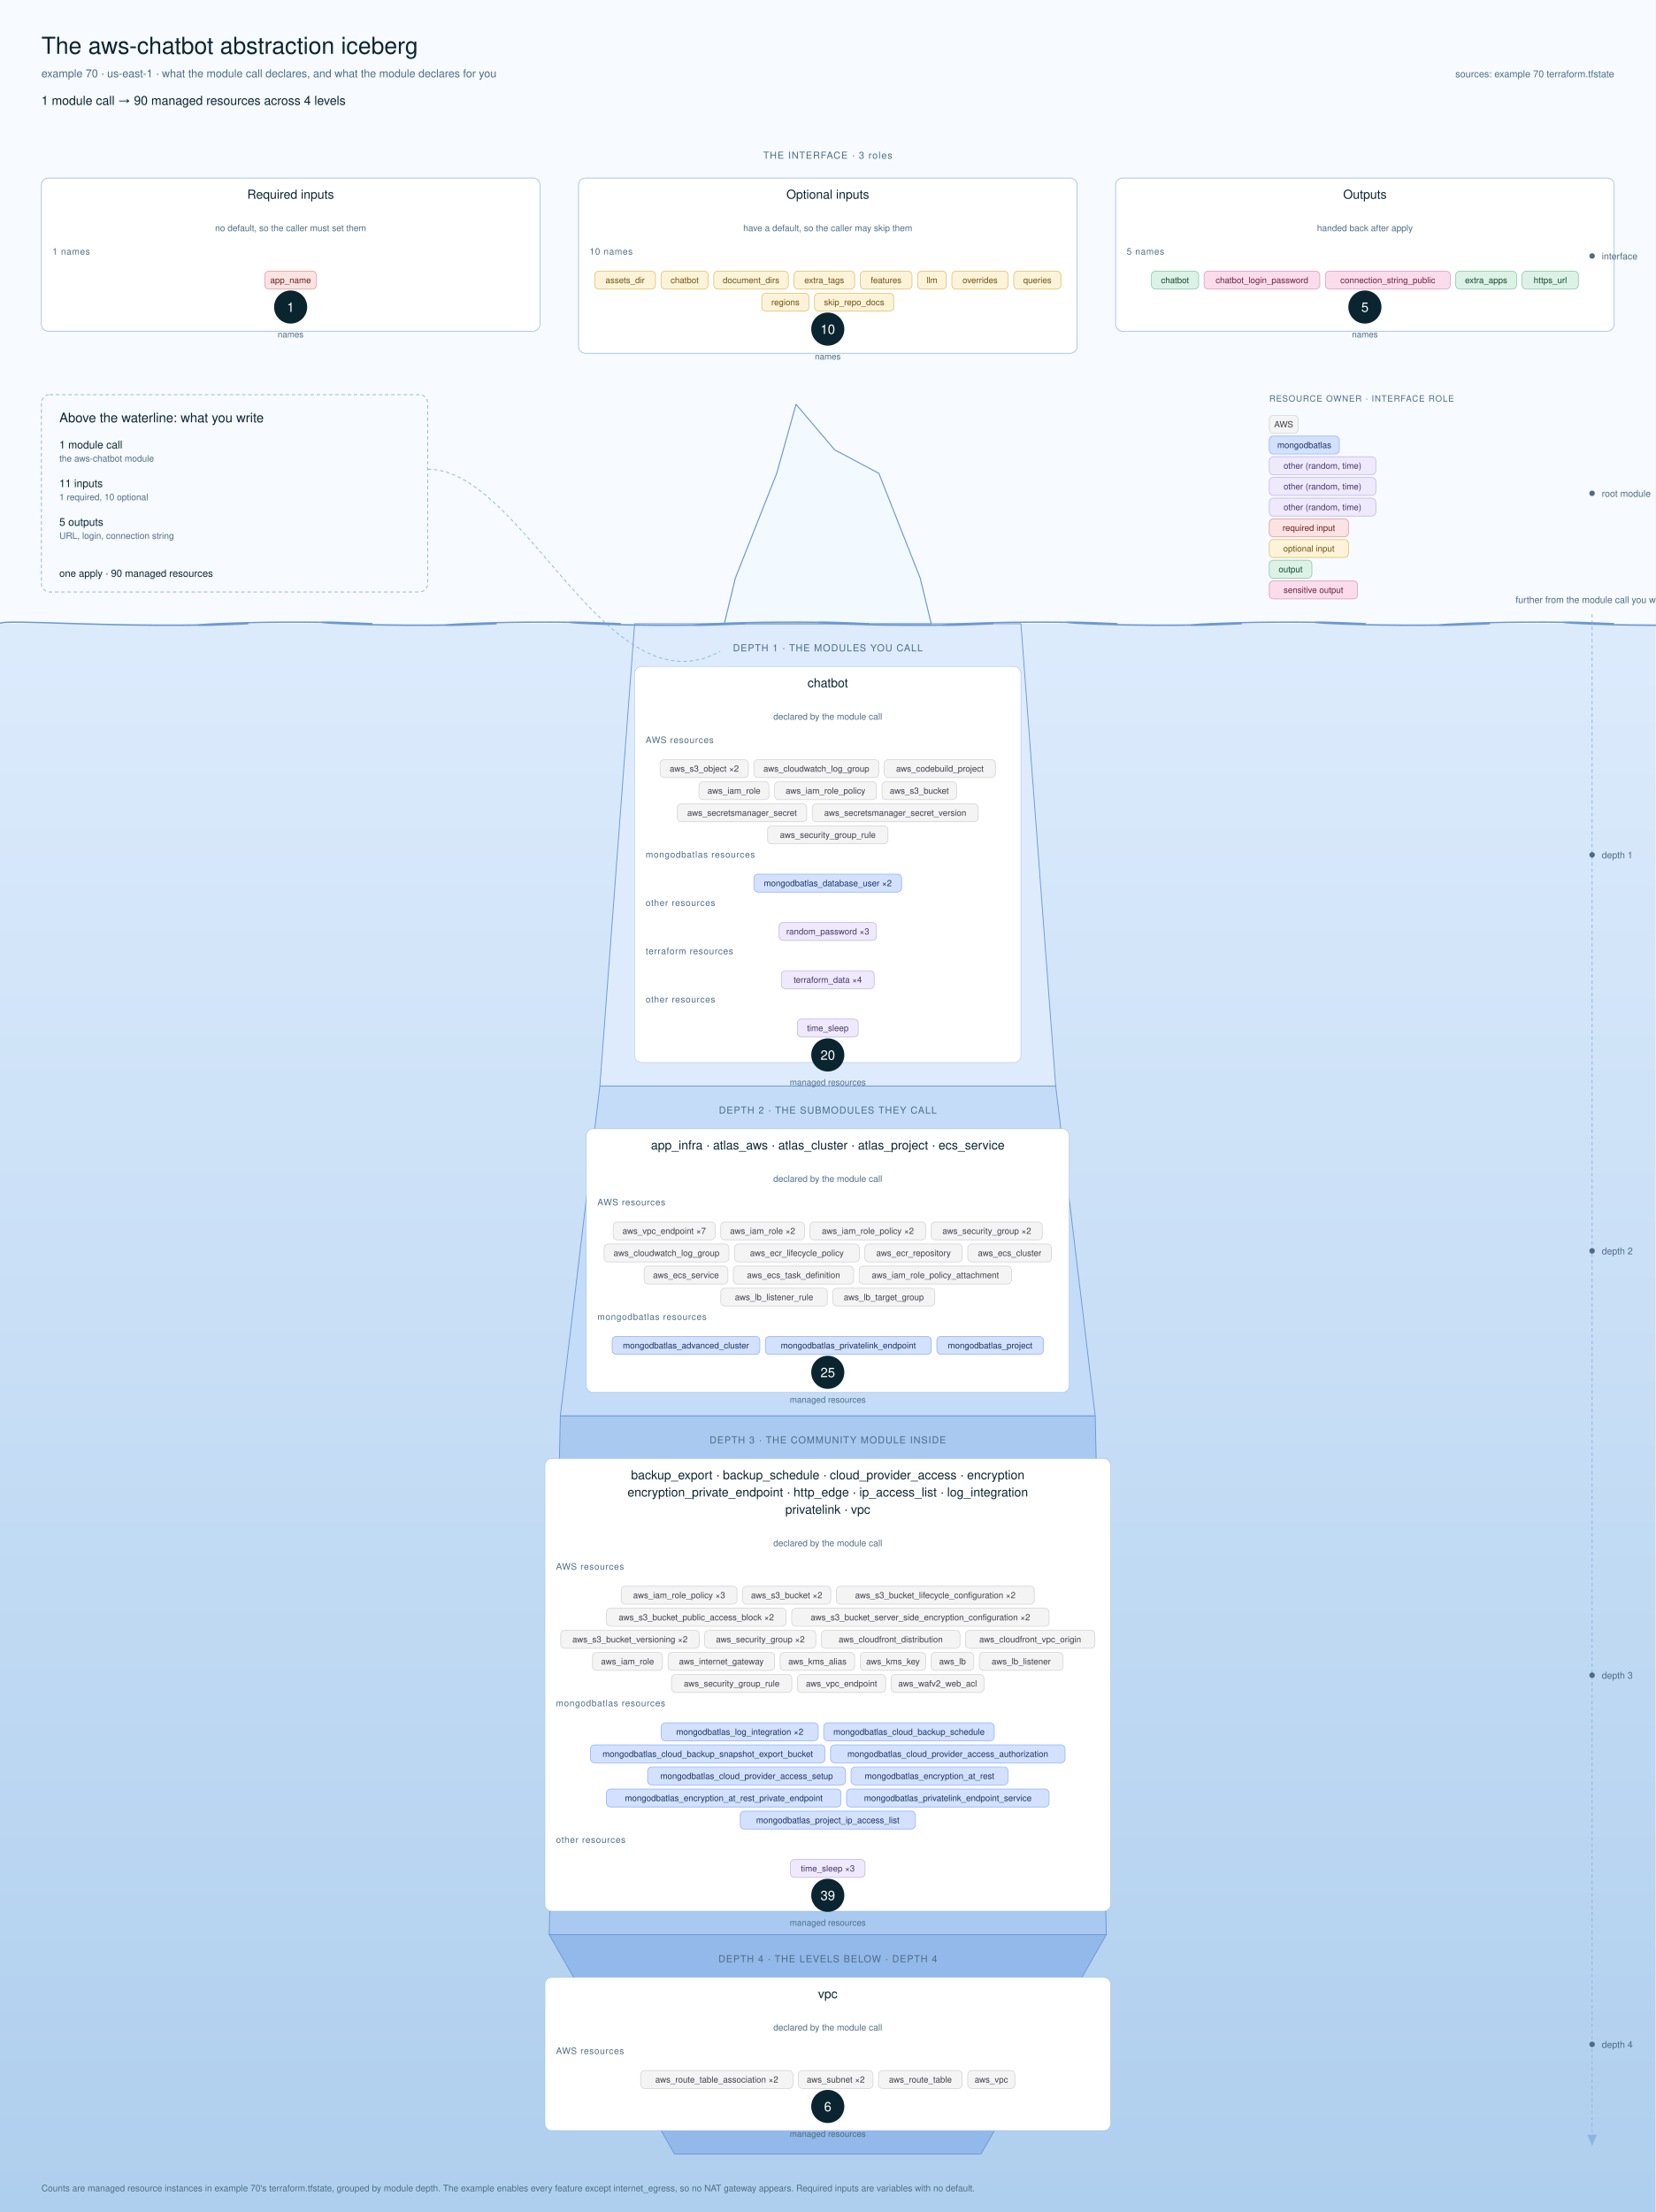
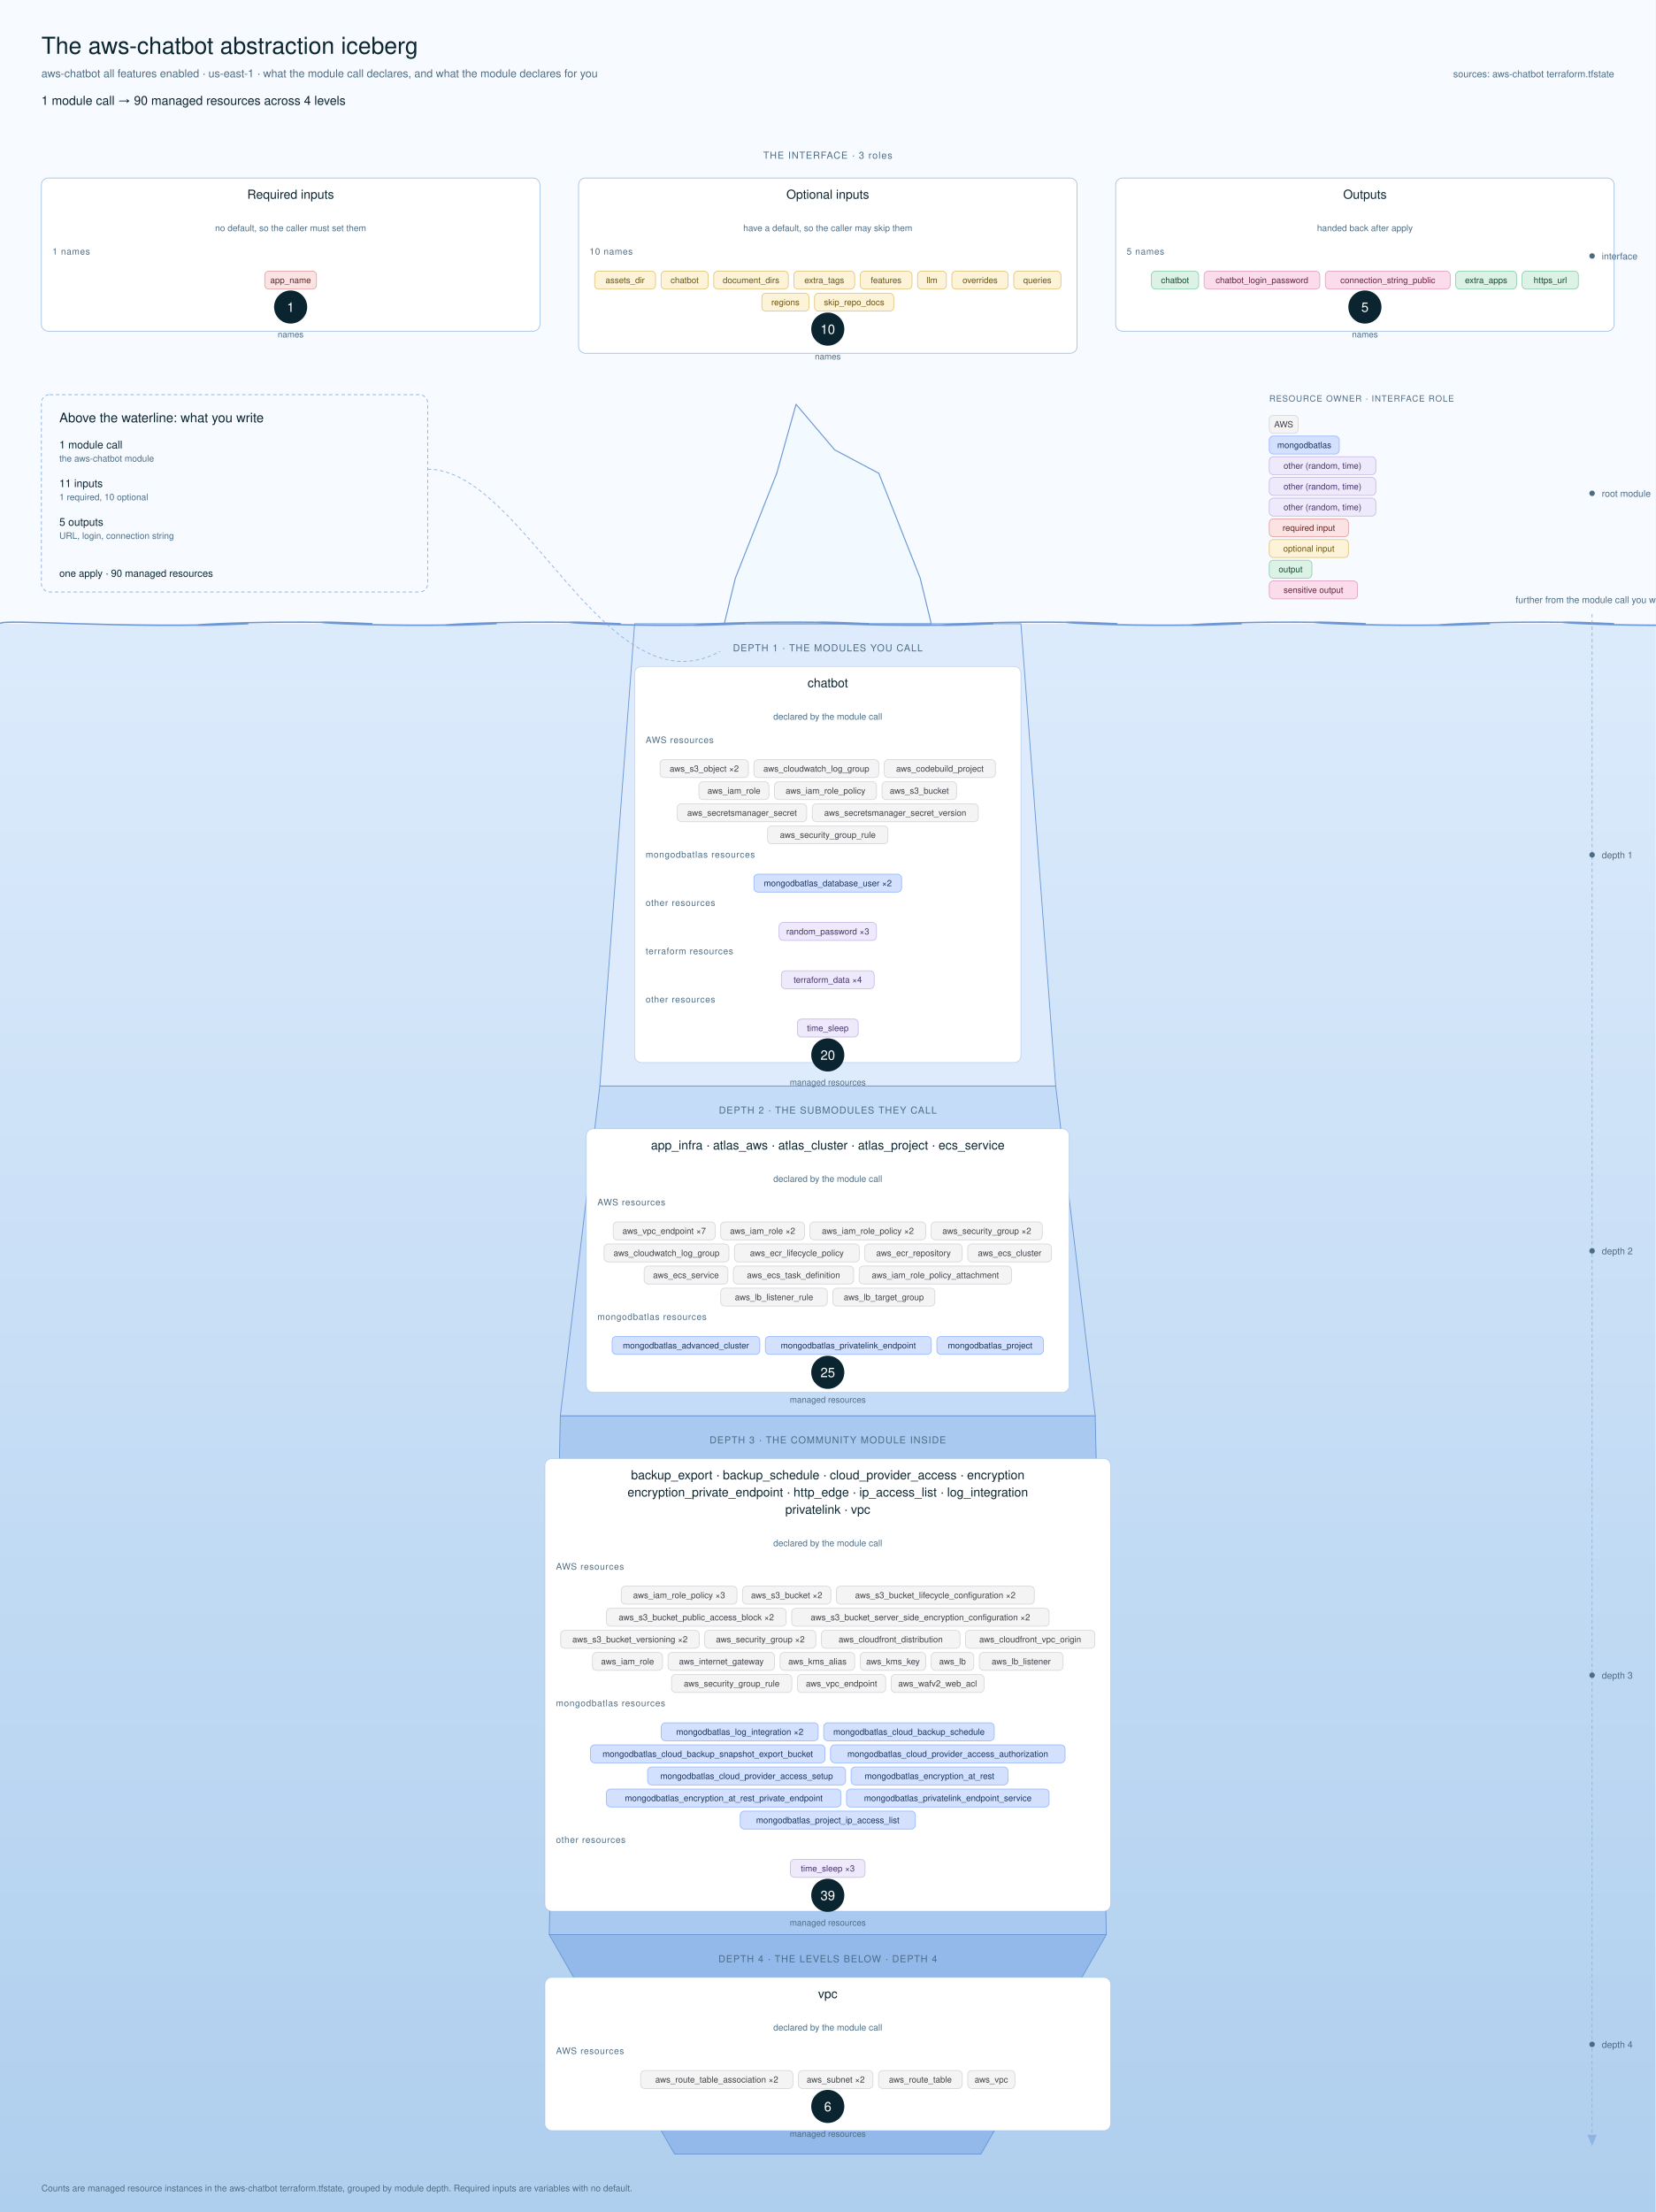
<svg xmlns="http://www.w3.org/2000/svg" width="2400" viewBox="0 0 2400 3206" font-family="Helvetica, Arial, sans-serif" role="img">
  <rect width="2400" height="3206" fill="#F7FAFF" />
  <defs>
    <linearGradient id="water" x1="0" y1="0" x2="0" y2="1">
      <stop offset="0" stop-color="#DCEBFC" />
      <stop offset="1" stop-color="#AFCFEE" />
    </linearGradient>
  </defs>
  <rect x="0" y="904" width="2400" height="2302" fill="url(#water)" />
  <polygon points="796.2,2804.0 977.9,3122.0 1422.1,3122.0 1603.8,2804.0" fill="#93B8EA" stroke="#6C97D4" stroke-width="1.2" stroke-linejoin="round" />
  <polygon points="812.3,2052.0 796.2,2804.0 1603.8,2804.0 1587.7,2052.0" fill="#A9C9F1" stroke="#6C97D4" stroke-width="1.2" stroke-linejoin="round" />
  <polygon points="869.6,1574.0 812.3,2052.0 1587.7,2052.0 1530.4,1574.0" fill="#C4DCF8" stroke="#6C97D4" stroke-width="1.2" stroke-linejoin="round" />
  <polygon points="920.0,904.0 869.6,1574.0 1530.4,1574.0 1480.0,904.0" fill="#DDEBFD" stroke="#6C97D4" stroke-width="1.2" stroke-linejoin="round" />
  <polygon points="1050.0,904.0 1066.0,838.0 1126.0,686.0 1154.0,586.0 1210.0,652.0 1274.0,686.0 1334.0,838.0 1350.0,904.0" fill="#F2F9FF" stroke="#6C97D4" stroke-width="1.5" stroke-linejoin="round" />
  <text x="1200.0" y="230.0" text-anchor="middle" font-size="14" fill="#4C6C83" font-weight="500" letter-spacing="0.08em">THE INTERFACE  ·  3 roles</text>
  <rect x="60.0" y="258.0" width="722.7" height="222.0" rx="10" fill="#FFFFFF" fill-opacity="1" stroke-opacity="1" stroke="#8FB4E0" stroke-width="0.9" />
  <text x="421.3" y="288.0" text-anchor="middle" font-size="18" fill="#0B2530" font-weight="500">Required inputs</text>
  <text x="421.3" y="335.0" text-anchor="middle" font-size="13" fill="#4C6C83">no default, so the caller must set them</text>
  <text x="76.0" y="369.0" text-anchor="start" font-size="13" fill="#4C6C83" font-weight="500" letter-spacing="0.06em">1 names</text>
  <rect x="383.8" y="393.0" width="75.0" height="26" rx="6" fill="#FBE3E3" stroke="#E39A9A" />
  <text x="421.3" y="410.4" text-anchor="middle" font-size="12.5" fill="#6B2020">app_name</text>
  <circle cx="421.333" cy="445" r="24" fill="#0B2530" />
  <text x="421.3" y="452.0" text-anchor="middle" font-size="19" fill="#FFFFFF" font-weight="500">1</text>
  <text x="421.3" y="489.0" text-anchor="middle" font-size="12.5" fill="#4C6C83">names</text>
  <rect x="838.7" y="258.0" width="722.7" height="254.0" rx="10" fill="#FFFFFF" fill-opacity="1" stroke-opacity="1" stroke="#8FB4E0" stroke-width="0.9" />
  <text x="1200.0" y="288.0" text-anchor="middle" font-size="18" fill="#0B2530" font-weight="500">Optional inputs</text>
  <text x="1200.0" y="335.0" text-anchor="middle" font-size="13" fill="#4C6C83">have a default, so the caller may skip them</text>
  <text x="854.7" y="369.0" text-anchor="start" font-size="13" fill="#4C6C83" font-weight="500" letter-spacing="0.06em">10 names</text>
  <rect x="862.1" y="393.0" width="88.2" height="26" rx="6" fill="#FDF3D8" stroke="#E0C070" />
  <text x="906.2" y="410.4" text-anchor="middle" font-size="12.5" fill="#6B5210">assets_dir</text>
  <rect x="958.3" y="393.0" width="68.4" height="26" rx="6" fill="#FDF3D8" stroke="#E0C070" />
  <text x="992.5" y="410.4" text-anchor="middle" font-size="12.5" fill="#6B5210">chatbot</text>
  <rect x="1034.7" y="393.0" width="108.1" height="26" rx="6" fill="#FDF3D8" stroke="#E0C070" />
  <text x="1088.8" y="410.4" text-anchor="middle" font-size="12.5" fill="#6B5210">document_dirs</text>
  <rect x="1150.8" y="393.0" width="88.2" height="26" rx="6" fill="#FDF3D8" stroke="#E0C070" />
  <text x="1194.9" y="410.4" text-anchor="middle" font-size="12.5" fill="#6B5210">extra_tags</text>
  <rect x="1247.1" y="393.0" width="75.0" height="26" rx="6" fill="#FDF3D8" stroke="#E0C070" />
  <text x="1284.6" y="410.4" text-anchor="middle" font-size="12.5" fill="#6B5210">features</text>
  <rect x="1330.1" y="393.0" width="41.9" height="26" rx="6" fill="#FDF3D8" stroke="#E0C070" />
  <text x="1351.0" y="410.4" text-anchor="middle" font-size="12.5" fill="#6B5210">llm</text>
  <rect x="1379.9" y="393.0" width="81.6" height="26" rx="6" fill="#FDF3D8" stroke="#E0C070" />
  <text x="1420.8" y="410.4" text-anchor="middle" font-size="12.5" fill="#6B5210">overrides</text>
  <rect x="1469.6" y="393.0" width="68.4" height="26" rx="6" fill="#FDF3D8" stroke="#E0C070" />
  <text x="1503.8" y="410.4" text-anchor="middle" font-size="12.5" fill="#6B5210">queries</text>
  <rect x="1104.4" y="425.0" width="68.4" height="26" rx="6" fill="#FDF3D8" stroke="#E0C070" />
  <text x="1138.6" y="442.4" text-anchor="middle" font-size="12.5" fill="#6B5210">regions</text>
  <rect x="1180.8" y="425.0" width="114.8" height="26" rx="6" fill="#FDF3D8" stroke="#E0C070" />
  <text x="1238.2" y="442.4" text-anchor="middle" font-size="12.5" fill="#6B5210">skip_repo_docs</text>
  <circle cx="1200.0" cy="477" r="24" fill="#0B2530" />
  <text x="1200.0" y="484.0" text-anchor="middle" font-size="19" fill="#FFFFFF" font-weight="500">10</text>
  <text x="1200.0" y="521.0" text-anchor="middle" font-size="12.5" fill="#4C6C83">names</text>
  <rect x="1617.3" y="258.0" width="722.7" height="222.0" rx="10" fill="#FFFFFF" fill-opacity="1" stroke-opacity="1" stroke="#8FB4E0" stroke-width="0.9" />
  <text x="1978.7" y="288.0" text-anchor="middle" font-size="18" fill="#0B2530" font-weight="500">Outputs</text>
  <text x="1978.7" y="335.0" text-anchor="middle" font-size="13" fill="#4C6C83">handed back after apply</text>
  <text x="1633.3" y="369.0" text-anchor="start" font-size="13" fill="#4C6C83" font-weight="500" letter-spacing="0.06em">5 names</text>
  <rect x="1669.2" y="393.0" width="68.4" height="26" rx="6" fill="#DDF2E6" stroke="#87C9A5" />
  <text x="1703.4" y="410.4" text-anchor="middle" font-size="12.5" fill="#0E4A2C">chatbot</text>
  <rect x="1745.5" y="393.0" width="167.8" height="26" rx="6" fill="#FADCEA" stroke="#DF9BBF" />
  <text x="1829.4" y="410.4" text-anchor="middle" font-size="12.5" fill="#6B1F45">chatbot_login_password</text>
  <rect x="1921.3" y="393.0" width="181.0" height="26" rx="6" fill="#FADCEA" stroke="#DF9BBF" />
  <text x="2011.8" y="410.4" text-anchor="middle" font-size="12.5" fill="#6B1F45">connection_string_public</text>
  <rect x="2110.3" y="393.0" width="88.2" height="26" rx="6" fill="#DDF2E6" stroke="#87C9A5" />
  <text x="2154.4" y="410.4" text-anchor="middle" font-size="12.5" fill="#0E4A2C">extra_apps</text>
  <rect x="2206.5" y="393.0" width="81.6" height="26" rx="6" fill="#DDF2E6" stroke="#87C9A5" />
  <text x="2247.4" y="410.4" text-anchor="middle" font-size="12.5" fill="#0E4A2C">https_url</text>
  <circle cx="1978.667" cy="445" r="24" fill="#0B2530" />
  <text x="1978.7" y="452.0" text-anchor="middle" font-size="19" fill="#FFFFFF" font-weight="500">5</text>
  <text x="1978.7" y="489.0" text-anchor="middle" font-size="12.5" fill="#4C6C83">names</text>
  <text x="1200.0" y="944.0" text-anchor="middle" font-size="14" fill="#4C6C83" font-weight="500" letter-spacing="0.08em">DEPTH 1  ·  THE MODULES YOU CALL</text>
  <rect x="920.0" y="966.0" width="560.0" height="574.0" rx="10" fill="#FFFFFF" stroke="#8FB4E0" stroke-width="0.9" stroke-opacity="0.6" />
  <text x="1200.0" y="996.0" text-anchor="middle" font-size="18" fill="#0B2530" font-weight="500">chatbot</text>
  <text x="1200.0" y="1043.0" text-anchor="middle" font-size="13" fill="#4C6C83">declared by the module call</text>
  <text x="936.0" y="1077.0" text-anchor="start" font-size="13" fill="#4C6C83" font-weight="500" letter-spacing="0.06em">AWS resources</text>
  <rect x="956.9" y="1101.0" width="128.0" height="26" rx="6" fill="#F4F4F5" stroke="#D4D4D8" />
  <text x="1020.9" y="1118.4" text-anchor="middle" font-size="12.5" fill="#3F3F46">aws_s3_object ×2</text>
  <rect x="1092.9" y="1101.0" width="181.0" height="26" rx="6" fill="#F4F4F5" stroke="#D4D4D8" />
  <text x="1183.4" y="1118.4" text-anchor="middle" font-size="12.5" fill="#3F3F46">aws_cloudwatch_log_group</text>
  <rect x="1281.9" y="1101.0" width="161.1" height="26" rx="6" fill="#F4F4F5" stroke="#D4D4D8" />
  <text x="1362.5" y="1118.4" text-anchor="middle" font-size="12.5" fill="#3F3F46">aws_codebuild_project</text>
  <rect x="1013.2" y="1133.0" width="101.5" height="26" rx="6" fill="#F4F4F5" stroke="#D4D4D8" />
  <text x="1064.0" y="1150.4" text-anchor="middle" font-size="12.5" fill="#3F3F46">aws_iam_role</text>
  <rect x="1122.8" y="1133.0" width="147.9" height="26" rx="6" fill="#F4F4F5" stroke="#D4D4D8" />
  <text x="1196.7" y="1150.4" text-anchor="middle" font-size="12.5" fill="#3F3F46">aws_iam_role_policy</text>
  <rect x="1278.6" y="1133.0" width="108.1" height="26" rx="6" fill="#F4F4F5" stroke="#D4D4D8" />
  <text x="1332.7" y="1150.4" text-anchor="middle" font-size="12.5" fill="#3F3F46">aws_s3_bucket</text>
  <rect x="981.9" y="1165.0" width="187.6" height="26" rx="6" fill="#F4F4F5" stroke="#D4D4D8" />
  <text x="1075.7" y="1182.4" text-anchor="middle" font-size="12.5" fill="#3F3F46">aws_secretsmanager_secret</text>
  <rect x="1177.5" y="1165.0" width="240.6" height="26" rx="6" fill="#F4F4F5" stroke="#D4D4D8" />
  <text x="1297.8" y="1182.4" text-anchor="middle" font-size="12.5" fill="#3F3F46">aws_secretsmanager_secret_version</text>
  <rect x="1112.8" y="1197.0" width="174.4" height="26" rx="6" fill="#F4F4F5" stroke="#D4D4D8" />
  <text x="1200.0" y="1214.4" text-anchor="middle" font-size="12.5" fill="#3F3F46">aws_security_group_rule</text>
  <text x="936.0" y="1243.0" text-anchor="start" font-size="13" fill="#4C6C83" font-weight="500" letter-spacing="0.06em">mongodbatlas resources</text>
  <rect x="1092.9" y="1267.0" width="214.1" height="26" rx="6" fill="#D3E1FF" stroke="#90B3FF" />
  <text x="1200.0" y="1284.4" text-anchor="middle" font-size="12.5" fill="#17325C">mongodbatlas_database_user ×2</text>
  <text x="936.0" y="1313.0" text-anchor="start" font-size="13" fill="#4C6C83" font-weight="500" letter-spacing="0.06em">other resources</text>
  <rect x="1129.4" y="1337.0" width="141.2" height="26" rx="6" fill="#EFEAFB" stroke="#C4B5E8" />
  <text x="1200.0" y="1354.4" text-anchor="middle" font-size="12.5" fill="#43326B">random_password ×3</text>
  <text x="936.0" y="1383.0" text-anchor="start" font-size="13" fill="#4C6C83" font-weight="500" letter-spacing="0.06em">terraform resources</text>
  <rect x="1132.7" y="1407.0" width="134.6" height="26" rx="6" fill="#EFEAFB" stroke="#C4B5E8" />
  <text x="1200.0" y="1424.4" text-anchor="middle" font-size="12.5" fill="#43326B">terraform_data ×4</text>
  <text x="936.0" y="1453.0" text-anchor="start" font-size="13" fill="#4C6C83" font-weight="500" letter-spacing="0.06em">other resources</text>
  <rect x="1155.9" y="1477.0" width="88.2" height="26" rx="6" fill="#EFEAFB" stroke="#C4B5E8" />
  <text x="1200.0" y="1494.4" text-anchor="middle" font-size="12.5" fill="#43326B">time_sleep</text>
  <circle cx="1200.0" cy="1529" r="24" fill="#0B2530" />
  <text x="1200.0" y="1536.0" text-anchor="middle" font-size="19" fill="#FFFFFF" font-weight="500">20</text>
  <text x="1200.0" y="1573.0" text-anchor="middle" font-size="12.5" fill="#4C6C83">managed resources</text>
  <text x="1200.0" y="1614.0" text-anchor="middle" font-size="14" fill="#4C6C83" font-weight="500" letter-spacing="0.08em">DEPTH 2  ·  THE SUBMODULES THEY CALL</text>
  <rect x="850.0" y="1636.0" width="700.0" height="382.0" rx="10" fill="#FFFFFF" stroke="#8FB4E0" stroke-width="0.9" stroke-opacity="0.6" />
  <text x="1200.0" y="1666.0" text-anchor="middle" font-size="18" fill="#0B2530" font-weight="500">app_infra · atlas_aws · atlas_cluster · atlas_project · ecs_service</text>
  <text x="1200.0" y="1713.0" text-anchor="middle" font-size="13" fill="#4C6C83">declared by the module call</text>
  <text x="866.0" y="1747.0" text-anchor="start" font-size="13" fill="#4C6C83" font-weight="500" letter-spacing="0.06em">AWS resources</text>
  <rect x="888.9" y="1771.0" width="147.9" height="26" rx="6" fill="#F4F4F5" stroke="#D4D4D8" />
  <text x="962.9" y="1788.4" text-anchor="middle" font-size="12.5" fill="#3F3F46">aws_vpc_endpoint ×7</text>
  <rect x="1044.8" y="1771.0" width="121.4" height="26" rx="6" fill="#F4F4F5" stroke="#D4D4D8" />
  <text x="1105.5" y="1788.4" text-anchor="middle" font-size="12.5" fill="#3F3F46">aws_iam_role ×2</text>
  <rect x="1174.2" y="1771.0" width="167.8" height="26" rx="6" fill="#F4F4F5" stroke="#D4D4D8" />
  <text x="1258.1" y="1788.4" text-anchor="middle" font-size="12.5" fill="#3F3F46">aws_iam_role_policy ×2</text>
  <rect x="1349.9" y="1771.0" width="161.1" height="26" rx="6" fill="#F4F4F5" stroke="#D4D4D8" />
  <text x="1430.5" y="1788.4" text-anchor="middle" font-size="12.5" fill="#3F3F46">aws_security_group ×2</text>
  <rect x="875.7" y="1803.0" width="181.0" height="26" rx="6" fill="#F4F4F5" stroke="#D4D4D8" />
  <text x="966.2" y="1820.4" text-anchor="middle" font-size="12.5" fill="#3F3F46">aws_cloudwatch_log_group</text>
  <rect x="1064.7" y="1803.0" width="181.0" height="26" rx="6" fill="#F4F4F5" stroke="#D4D4D8" />
  <text x="1155.2" y="1820.4" text-anchor="middle" font-size="12.5" fill="#3F3F46">aws_ecr_lifecycle_policy</text>
  <rect x="1253.7" y="1803.0" width="141.2" height="26" rx="6" fill="#F4F4F5" stroke="#D4D4D8" />
  <text x="1324.3" y="1820.4" text-anchor="middle" font-size="12.5" fill="#3F3F46">aws_ecr_repository</text>
  <rect x="1402.9" y="1803.0" width="121.4" height="26" rx="6" fill="#F4F4F5" stroke="#D4D4D8" />
  <text x="1463.6" y="1820.4" text-anchor="middle" font-size="12.5" fill="#3F3F46">aws_ecs_cluster</text>
  <rect x="933.8" y="1835.0" width="121.4" height="26" rx="6" fill="#F4F4F5" stroke="#D4D4D8" />
  <text x="994.4" y="1852.4" text-anchor="middle" font-size="12.5" fill="#3F3F46">aws_ecs_service</text>
  <rect x="1063.1" y="1835.0" width="174.4" height="26" rx="6" fill="#F4F4F5" stroke="#D4D4D8" />
  <text x="1150.3" y="1852.4" text-anchor="middle" font-size="12.5" fill="#3F3F46">aws_ecs_task_definition</text>
  <rect x="1245.5" y="1835.0" width="220.8" height="26" rx="6" fill="#F4F4F5" stroke="#D4D4D8" />
  <text x="1355.9" y="1852.4" text-anchor="middle" font-size="12.5" fill="#3F3F46">aws_iam_role_policy_attachment</text>
  <rect x="1044.8" y="1867.0" width="154.5" height="26" rx="6" fill="#F4F4F5" stroke="#D4D4D8" />
  <text x="1122.1" y="1884.4" text-anchor="middle" font-size="12.5" fill="#3F3F46">aws_lb_listener_rule</text>
  <rect x="1207.3" y="1867.0" width="147.9" height="26" rx="6" fill="#F4F4F5" stroke="#D4D4D8" />
  <text x="1281.2" y="1884.4" text-anchor="middle" font-size="12.5" fill="#3F3F46">aws_lb_target_group</text>
  <text x="866.0" y="1913.0" text-anchor="start" font-size="13" fill="#4C6C83" font-weight="500" letter-spacing="0.06em">mongodbatlas resources</text>
  <rect x="887.4" y="1937.0" width="214.1" height="26" rx="6" fill="#D3E1FF" stroke="#90B3FF" />
  <text x="994.4" y="1954.4" text-anchor="middle" font-size="12.5" fill="#17325C">mongodbatlas_advanced_cluster</text>
  <rect x="1109.5" y="1937.0" width="240.6" height="26" rx="6" fill="#D3E1FF" stroke="#90B3FF" />
  <text x="1229.8" y="1954.4" text-anchor="middle" font-size="12.5" fill="#17325C">mongodbatlas_privatelink_endpoint</text>
  <rect x="1358.1" y="1937.0" width="154.5" height="26" rx="6" fill="#D3E1FF" stroke="#90B3FF" />
  <text x="1435.4" y="1954.4" text-anchor="middle" font-size="12.5" fill="#17325C">mongodbatlas_project</text>
  <circle cx="1200.0" cy="1989" r="24" fill="#0B2530" />
  <text x="1200.0" y="1996.0" text-anchor="middle" font-size="19" fill="#FFFFFF" font-weight="500">25</text>
  <text x="1200.0" y="2033.0" text-anchor="middle" font-size="12.5" fill="#4C6C83">managed resources</text>
  <text x="1200.0" y="2092.0" text-anchor="middle" font-size="14" fill="#4C6C83" font-weight="500" letter-spacing="0.08em">DEPTH 3  ·  THE COMMUNITY MODULE INSIDE</text>
  <rect x="790.0" y="2114.0" width="820.0" height="656.0" rx="10" fill="#FFFFFF" stroke="#8FB4E0" stroke-width="0.9" stroke-opacity="0.6" />
  <text x="1200.0" y="2144.0" text-anchor="middle" font-size="18" fill="#0B2530" font-weight="500">backup_export · backup_schedule · cloud_provider_access · encryption</text>
  <text x="1200.0" y="2169.0" text-anchor="middle" font-size="18" fill="#0B2530" font-weight="500">encryption_private_endpoint · http_edge · ip_access_list · log_integration</text>
  <text x="1200.0" y="2194.0" text-anchor="middle" font-size="18" fill="#0B2530" font-weight="500">privatelink · vpc</text>
  <text x="1200.0" y="2241.0" text-anchor="middle" font-size="13" fill="#4C6C83">declared by the module call</text>
  <text x="806.0" y="2275.0" text-anchor="start" font-size="13" fill="#4C6C83" font-weight="500" letter-spacing="0.06em">AWS resources</text>
  <rect x="900.6" y="2299.0" width="167.8" height="26" rx="6" fill="#F4F4F5" stroke="#D4D4D8" />
  <text x="984.5" y="2316.4" text-anchor="middle" font-size="12.5" fill="#3F3F46">aws_iam_role_policy ×3</text>
  <rect x="1076.4" y="2299.0" width="128.0" height="26" rx="6" fill="#F4F4F5" stroke="#D4D4D8" />
  <text x="1140.4" y="2316.4" text-anchor="middle" font-size="12.5" fill="#3F3F46">aws_s3_bucket ×2</text>
  <rect x="1212.4" y="2299.0" width="287.0" height="26" rx="6" fill="#F4F4F5" stroke="#D4D4D8" />
  <text x="1355.9" y="2316.4" text-anchor="middle" font-size="12.5" fill="#3F3F46">aws_s3_bucket_lifecycle_configuration ×2</text>
  <rect x="879.2" y="2331.0" width="260.5" height="26" rx="6" fill="#F4F4F5" stroke="#D4D4D8" />
  <text x="1009.4" y="2348.4" text-anchor="middle" font-size="12.5" fill="#3F3F46">aws_s3_bucket_public_access_block ×2</text>
  <rect x="1147.7" y="2331.0" width="373.1" height="26" rx="6" fill="#F4F4F5" stroke="#D4D4D8" />
  <text x="1334.2" y="2348.4" text-anchor="middle" font-size="12.5" fill="#3F3F46">aws_s3_bucket_server_side_encryption_configuration ×2</text>
  <rect x="812.8" y="2363.0" width="200.9" height="26" rx="6" fill="#F4F4F5" stroke="#D4D4D8" />
  <text x="913.2" y="2380.4" text-anchor="middle" font-size="12.5" fill="#3F3F46">aws_s3_bucket_versioning ×2</text>
  <rect x="1021.6" y="2363.0" width="161.1" height="26" rx="6" fill="#F4F4F5" stroke="#D4D4D8" />
  <text x="1102.2" y="2380.4" text-anchor="middle" font-size="12.5" fill="#3F3F46">aws_security_group ×2</text>
  <rect x="1190.8" y="2363.0" width="200.9" height="26" rx="6" fill="#F4F4F5" stroke="#D4D4D8" />
  <text x="1291.2" y="2380.4" text-anchor="middle" font-size="12.5" fill="#3F3F46">aws_cloudfront_distribution</text>
  <rect x="1399.6" y="2363.0" width="187.6" height="26" rx="6" fill="#F4F4F5" stroke="#D4D4D8" />
  <text x="1493.4" y="2380.4" text-anchor="middle" font-size="12.5" fill="#3F3F46">aws_cloudfront_vpc_origin</text>
  <rect x="858.9" y="2395.0" width="101.5" height="26" rx="6" fill="#F4F4F5" stroke="#D4D4D8" />
  <text x="909.7" y="2412.4" text-anchor="middle" font-size="12.5" fill="#3F3F46">aws_iam_role</text>
  <rect x="968.4" y="2395.0" width="154.5" height="26" rx="6" fill="#F4F4F5" stroke="#D4D4D8" />
  <text x="1045.7" y="2412.4" text-anchor="middle" font-size="12.5" fill="#3F3F46">aws_internet_gateway</text>
  <rect x="1130.9" y="2395.0" width="108.1" height="26" rx="6" fill="#F4F4F5" stroke="#D4D4D8" />
  <text x="1185.0" y="2412.4" text-anchor="middle" font-size="12.5" fill="#3F3F46">aws_kms_alias</text>
  <rect x="1247.1" y="2395.0" width="94.9" height="26" rx="6" fill="#F4F4F5" stroke="#D4D4D8" />
  <text x="1294.5" y="2412.4" text-anchor="middle" font-size="12.5" fill="#3F3F46">aws_kms_key</text>
  <rect x="1349.9" y="2395.0" width="61.8" height="26" rx="6" fill="#F4F4F5" stroke="#D4D4D8" />
  <text x="1380.8" y="2412.4" text-anchor="middle" font-size="12.5" fill="#3F3F46">aws_lb</text>
  <rect x="1419.7" y="2395.0" width="121.4" height="26" rx="6" fill="#F4F4F5" stroke="#D4D4D8" />
  <text x="1480.4" y="2412.4" text-anchor="middle" font-size="12.5" fill="#3F3F46">aws_lb_listener</text>
  <rect x="973.5" y="2427.0" width="174.4" height="26" rx="6" fill="#F4F4F5" stroke="#D4D4D8" />
  <text x="1060.7" y="2444.4" text-anchor="middle" font-size="12.5" fill="#3F3F46">aws_security_group_rule</text>
  <rect x="1155.9" y="2427.0" width="128.0" height="26" rx="6" fill="#F4F4F5" stroke="#D4D4D8" />
  <text x="1219.9" y="2444.4" text-anchor="middle" font-size="12.5" fill="#3F3F46">aws_vpc_endpoint</text>
  <rect x="1291.9" y="2427.0" width="134.6" height="26" rx="6" fill="#F4F4F5" stroke="#D4D4D8" />
  <text x="1359.2" y="2444.4" text-anchor="middle" font-size="12.5" fill="#3F3F46">aws_wafv2_web_acl</text>
  <text x="806.0" y="2473.0" text-anchor="start" font-size="13" fill="#4C6C83" font-weight="500" letter-spacing="0.06em">mongodbatlas resources</text>
  <rect x="958.7" y="2497.0" width="227.4" height="26" rx="6" fill="#D3E1FF" stroke="#90B3FF" />
  <text x="1072.4" y="2514.4" text-anchor="middle" font-size="12.5" fill="#17325C">mongodbatlas_log_integration ×2</text>
  <rect x="1194.1" y="2497.0" width="247.2" height="26" rx="6" fill="#D3E1FF" stroke="#90B3FF" />
  <text x="1317.7" y="2514.4" text-anchor="middle" font-size="12.5" fill="#17325C">mongodbatlas_cloud_backup_schedule</text>
  <rect x="856.0" y="2529.0" width="340.0" height="26" rx="6" fill="#D3E1FF" stroke="#90B3FF" />
  <text x="1026.0" y="2546.4" text-anchor="middle" font-size="12.5" fill="#17325C">mongodbatlas_cloud_backup_snapshot_export_bucket</text>
  <rect x="1204.0" y="2529.0" width="340.0" height="26" rx="6" fill="#D3E1FF" stroke="#90B3FF" />
  <text x="1374.0" y="2546.4" text-anchor="middle" font-size="12.5" fill="#17325C">mongodbatlas_cloud_provider_access_authorization</text>
  <rect x="938.8" y="2561.0" width="287.0" height="26" rx="6" fill="#D3E1FF" stroke="#90B3FF" />
  <text x="1082.3" y="2578.4" text-anchor="middle" font-size="12.5" fill="#17325C">mongodbatlas_cloud_provider_access_setup</text>
  <rect x="1233.8" y="2561.0" width="227.4" height="26" rx="6" fill="#D3E1FF" stroke="#90B3FF" />
  <text x="1347.5" y="2578.4" text-anchor="middle" font-size="12.5" fill="#17325C">mongodbatlas_encryption_at_rest</text>
  <rect x="879.2" y="2593.0" width="340.0" height="26" rx="6" fill="#D3E1FF" stroke="#90B3FF" />
  <text x="1049.2" y="2610.4" text-anchor="middle" font-size="12.5" fill="#17325C">mongodbatlas_encryption_at_rest_private_endpoint</text>
  <rect x="1227.2" y="2593.0" width="293.6" height="26" rx="6" fill="#D3E1FF" stroke="#90B3FF" />
  <text x="1374.0" y="2610.4" text-anchor="middle" font-size="12.5" fill="#17325C">mongodbatlas_privatelink_endpoint_service</text>
  <rect x="1073.1" y="2625.0" width="253.9" height="26" rx="6" fill="#D3E1FF" stroke="#90B3FF" />
  <text x="1200.0" y="2642.4" text-anchor="middle" font-size="12.5" fill="#17325C">mongodbatlas_project_ip_access_list</text>
  <text x="806.0" y="2671.0" text-anchor="start" font-size="13" fill="#4C6C83" font-weight="500" letter-spacing="0.06em">other resources</text>
  <rect x="1145.9" y="2695.0" width="108.1" height="26" rx="6" fill="#EFEAFB" stroke="#C4B5E8" />
  <text x="1200.0" y="2712.4" text-anchor="middle" font-size="12.5" fill="#43326B">time_sleep ×3</text>
  <circle cx="1200.0" cy="2747" r="24" fill="#0B2530" />
  <text x="1200.0" y="2754.0" text-anchor="middle" font-size="19" fill="#FFFFFF" font-weight="500">39</text>
  <text x="1200.0" y="2791.0" text-anchor="middle" font-size="12.5" fill="#4C6C83">managed resources</text>
  <text x="1200.0" y="2844.0" text-anchor="middle" font-size="14" fill="#4C6C83" font-weight="500" letter-spacing="0.08em">DEPTH 4  ·  THE LEVELS BELOW · DEPTH 4</text>
  <rect x="790.0" y="2866.0" width="820.0" height="222.0" rx="10" fill="#FFFFFF" stroke="#8FB4E0" stroke-width="0.9" stroke-opacity="0.6" />
  <text x="1200.0" y="2896.0" text-anchor="middle" font-size="18" fill="#0B2530" font-weight="500">vpc</text>
  <text x="1200.0" y="2943.0" text-anchor="middle" font-size="13" fill="#4C6C83">declared by the module call</text>
  <text x="806.0" y="2977.0" text-anchor="start" font-size="13" fill="#4C6C83" font-weight="500" letter-spacing="0.06em">AWS resources</text>
  <rect x="928.7" y="3001.0" width="220.8" height="26" rx="6" fill="#F4F4F5" stroke="#D4D4D8" />
  <text x="1039.1" y="3018.4" text-anchor="middle" font-size="12.5" fill="#3F3F46">aws_route_table_association ×2</text>
  <rect x="1157.4" y="3001.0" width="108.1" height="26" rx="6" fill="#F4F4F5" stroke="#D4D4D8" />
  <text x="1211.5" y="3018.4" text-anchor="middle" font-size="12.5" fill="#3F3F46">aws_subnet ×2</text>
  <rect x="1273.6" y="3001.0" width="121.4" height="26" rx="6" fill="#F4F4F5" stroke="#D4D4D8" />
  <text x="1334.2" y="3018.4" text-anchor="middle" font-size="12.5" fill="#3F3F46">aws_route_table</text>
  <rect x="1402.9" y="3001.0" width="68.4" height="26" rx="6" fill="#F4F4F5" stroke="#D4D4D8" />
  <text x="1437.1" y="3018.4" text-anchor="middle" font-size="12.5" fill="#3F3F46">aws_vpc</text>
  <circle cx="1200.0" cy="3053" r="24" fill="#0B2530" />
  <text x="1200.0" y="3060.0" text-anchor="middle" font-size="19" fill="#FFFFFF" font-weight="500">6</text>
  <text x="1200.0" y="3097.0" text-anchor="middle" font-size="12.5" fill="#4C6C83">managed resources</text>
  <path d="M 0 904 C 0 896 180 912 360 904 C 180 912 360 896 540 904 C 360 896 540 912 720 904 C 540 912 720 896 900 904 C 720 896 900 912 1080 904 C 900 912 1080 896 1260 904 C 1080 896 1260 912 1440 904 C 1260 912 1440 896 1620 904 C 1440 896 1620 912 1800 904 C 1620 912 1800 896 1980 904 C 1800 896 1980 912 2160 904 C 1980 912 2160 896 2340 904 C 2160 896 2340 912 2520 904 C 2340 912 2520 896 2700 904" fill="none" stroke="#6C97D4" stroke-width="2" />
  <rect x="60" y="572" width="560" height="286" rx="12" fill="none" stroke="#8FB4E0" stroke-width="1.2" stroke-dasharray="5 4" />
  <text x="86.0" y="612.0" text-anchor="start" font-size="19" fill="#0B2530" font-weight="500">Above the waterline: what you write</text>
  <text x="86.0" y="650.0" text-anchor="start" font-size="15.5" fill="#0B2530" font-weight="500">1 module call</text>
  <text x="86.0" y="669.0" text-anchor="start" font-size="13" fill="#4C6C83">the aws-chatbot module</text>
  <text x="86.0" y="706.0" text-anchor="start" font-size="15.5" fill="#0B2530" font-weight="500">11 inputs</text>
  <text x="86.0" y="725.0" text-anchor="start" font-size="13" fill="#4C6C83">1 required, 10 optional</text>
  <text x="86.0" y="762.0" text-anchor="start" font-size="15.5" fill="#0B2530" font-weight="500">5 outputs</text>
  <text x="86.0" y="781.0" text-anchor="start" font-size="13" fill="#4C6C83">URL, login, connection string</text>
  <text x="86.0" y="836.0" text-anchor="start" font-size="14.5" fill="#0B2530" font-weight="500">one apply  ·  90 managed resources</text>
  <path d="M 620 680 C 760 680 880 1034 1044.0 944" fill="none" stroke="#8FB4E0" stroke-width="1.2" stroke-dasharray="5 4" />
  <text x="1840.0" y="582.0" text-anchor="start" font-size="12.5" fill="#4C6C83" font-weight="500" letter-spacing="0.08em">RESOURCE OWNER · INTERFACE ROLE</text>
  <rect x="1840" y="602" width="41.9" height="26" rx="6" fill="#F4F4F5" stroke="#D4D4D8" />
  <text x="1860.9" y="619.4" text-anchor="middle" font-size="12.5" fill="#3F3F46">AWS</text>
  <rect x="1840" y="632" width="101.5" height="26" rx="6" fill="#D3E1FF" stroke="#90B3FF" />
  <text x="1890.8" y="649.4" text-anchor="middle" font-size="12.5" fill="#17325C">mongodbatlas</text>
  <rect x="1840" y="662" width="154.5" height="26" rx="6" fill="#EFEAFB" stroke="#C4B5E8" />
  <text x="1917.2" y="679.4" text-anchor="middle" font-size="12.5" fill="#43326B">other (random, time)</text>
  <rect x="1840" y="692" width="154.5" height="26" rx="6" fill="#EFEAFB" stroke="#C4B5E8" />
  <text x="1917.2" y="709.4" text-anchor="middle" font-size="12.5" fill="#43326B">other (random, time)</text>
  <rect x="1840" y="722" width="154.5" height="26" rx="6" fill="#EFEAFB" stroke="#C4B5E8" />
  <text x="1917.2" y="739.4" text-anchor="middle" font-size="12.5" fill="#43326B">other (random, time)</text>
  <rect x="1840" y="752" width="114.8" height="26" rx="6" fill="#FBE3E3" stroke="#E39A9A" />
  <text x="1897.4" y="769.4" text-anchor="middle" font-size="12.5" fill="#6B2020">required input</text>
  <rect x="1840" y="782" width="114.8" height="26" rx="6" fill="#FDF3D8" stroke="#E0C070" />
  <text x="1897.4" y="799.4" text-anchor="middle" font-size="12.5" fill="#6B5210">optional input</text>
  <rect x="1840" y="812" width="61.8" height="26" rx="6" fill="#DDF2E6" stroke="#87C9A5" />
  <text x="1870.9" y="829.4" text-anchor="middle" font-size="12.5" fill="#0E4A2C">output</text>
  <rect x="1840" y="842" width="128.0" height="26" rx="6" fill="#FADCEA" stroke="#DF9BBF" />
  <text x="1904.0" y="859.4" text-anchor="middle" font-size="12.5" fill="#6B1F45">sensitive output</text>
  <path d="M 2308 890 L 2308 3110" stroke="#8FB4E0" stroke-width="1.2" stroke-dasharray="5 4" />
  <text x="2308.0" y="874.0" text-anchor="middle" font-size="13.5" fill="#4C6C83">further from the module call you write</text>
  <path d="M 2301 3094 L 2308 3110 L 2315 3094" fill="#8FB4E0" />
  <circle cx="2308" cy="371.0" r="4" fill="#4C6C83" />
  <text x="2322.0" y="376.0" text-anchor="start" font-size="13.5" fill="#4C6C83">interface</text>
  <circle cx="2308" cy="715.0" r="4" fill="#4C6C83" />
  <text x="2322.0" y="720.0" text-anchor="start" font-size="13.5" fill="#4C6C83">root module</text>
  <circle cx="2308" cy="1239.0" r="4" fill="#4C6C83" />
  <text x="2322.0" y="1244.0" text-anchor="start" font-size="13.5" fill="#4C6C83">depth 1</text>
  <circle cx="2308" cy="1813.0" r="4" fill="#4C6C83" />
  <text x="2322.0" y="1818.0" text-anchor="start" font-size="13.5" fill="#4C6C83">depth 2</text>
  <circle cx="2308" cy="2428.0" r="4" fill="#4C6C83" />
  <text x="2322.0" y="2433.0" text-anchor="start" font-size="13.5" fill="#4C6C83">depth 3</text>
  <circle cx="2308" cy="2963.0" r="4" fill="#4C6C83" />
  <text x="2322.0" y="2968.0" text-anchor="start" font-size="13.5" fill="#4C6C83">depth 4</text>
  <text x="60.0" y="78.0" text-anchor="start" font-size="34" fill="#0B2530" font-weight="500">The aws-chatbot abstraction iceberg</text>
-   <text x="60.0" y="112.0" text-anchor="start" font-size="16" fill="#4C6C83">example 70  ·  us-east-1  ·  what the module call declares, and what the module declares for you</text>
+   <text x="60.0" y="112.0" text-anchor="start" font-size="16" fill="#4C6C83">aws-chatbot all features enabled  ·  us-east-1  ·  what the module call declares, and what the module declares for you</text>
  <text x="60.0" y="152.0" text-anchor="start" font-size="18" fill="#0B2530" font-weight="500">1 module call  →  90 managed resources across 4 levels</text>
-   <text x="2340.0" y="112.0" text-anchor="end" font-size="14" fill="#4C6C83">sources: example 70 terraform.tfstate</text>
-   <text x="60.0" y="3176.0" text-anchor="start" font-size="13" fill="#4C6C83">Counts are managed resource instances in example 70's terraform.tfstate, grouped by module depth. The example enables every feature except internet_egress, so no NAT gateway appears. Required inputs are variables with no default.</text>
+   <text x="2340.0" y="112.0" text-anchor="end" font-size="14" fill="#4C6C83">sources: aws-chatbot terraform.tfstate</text>
+   <text x="60.0" y="3176.0" text-anchor="start" font-size="13" fill="#4C6C83">Counts are managed resource instances in the aws-chatbot terraform.tfstate, grouped by module depth. Required inputs are variables with no default.</text>
</svg>
